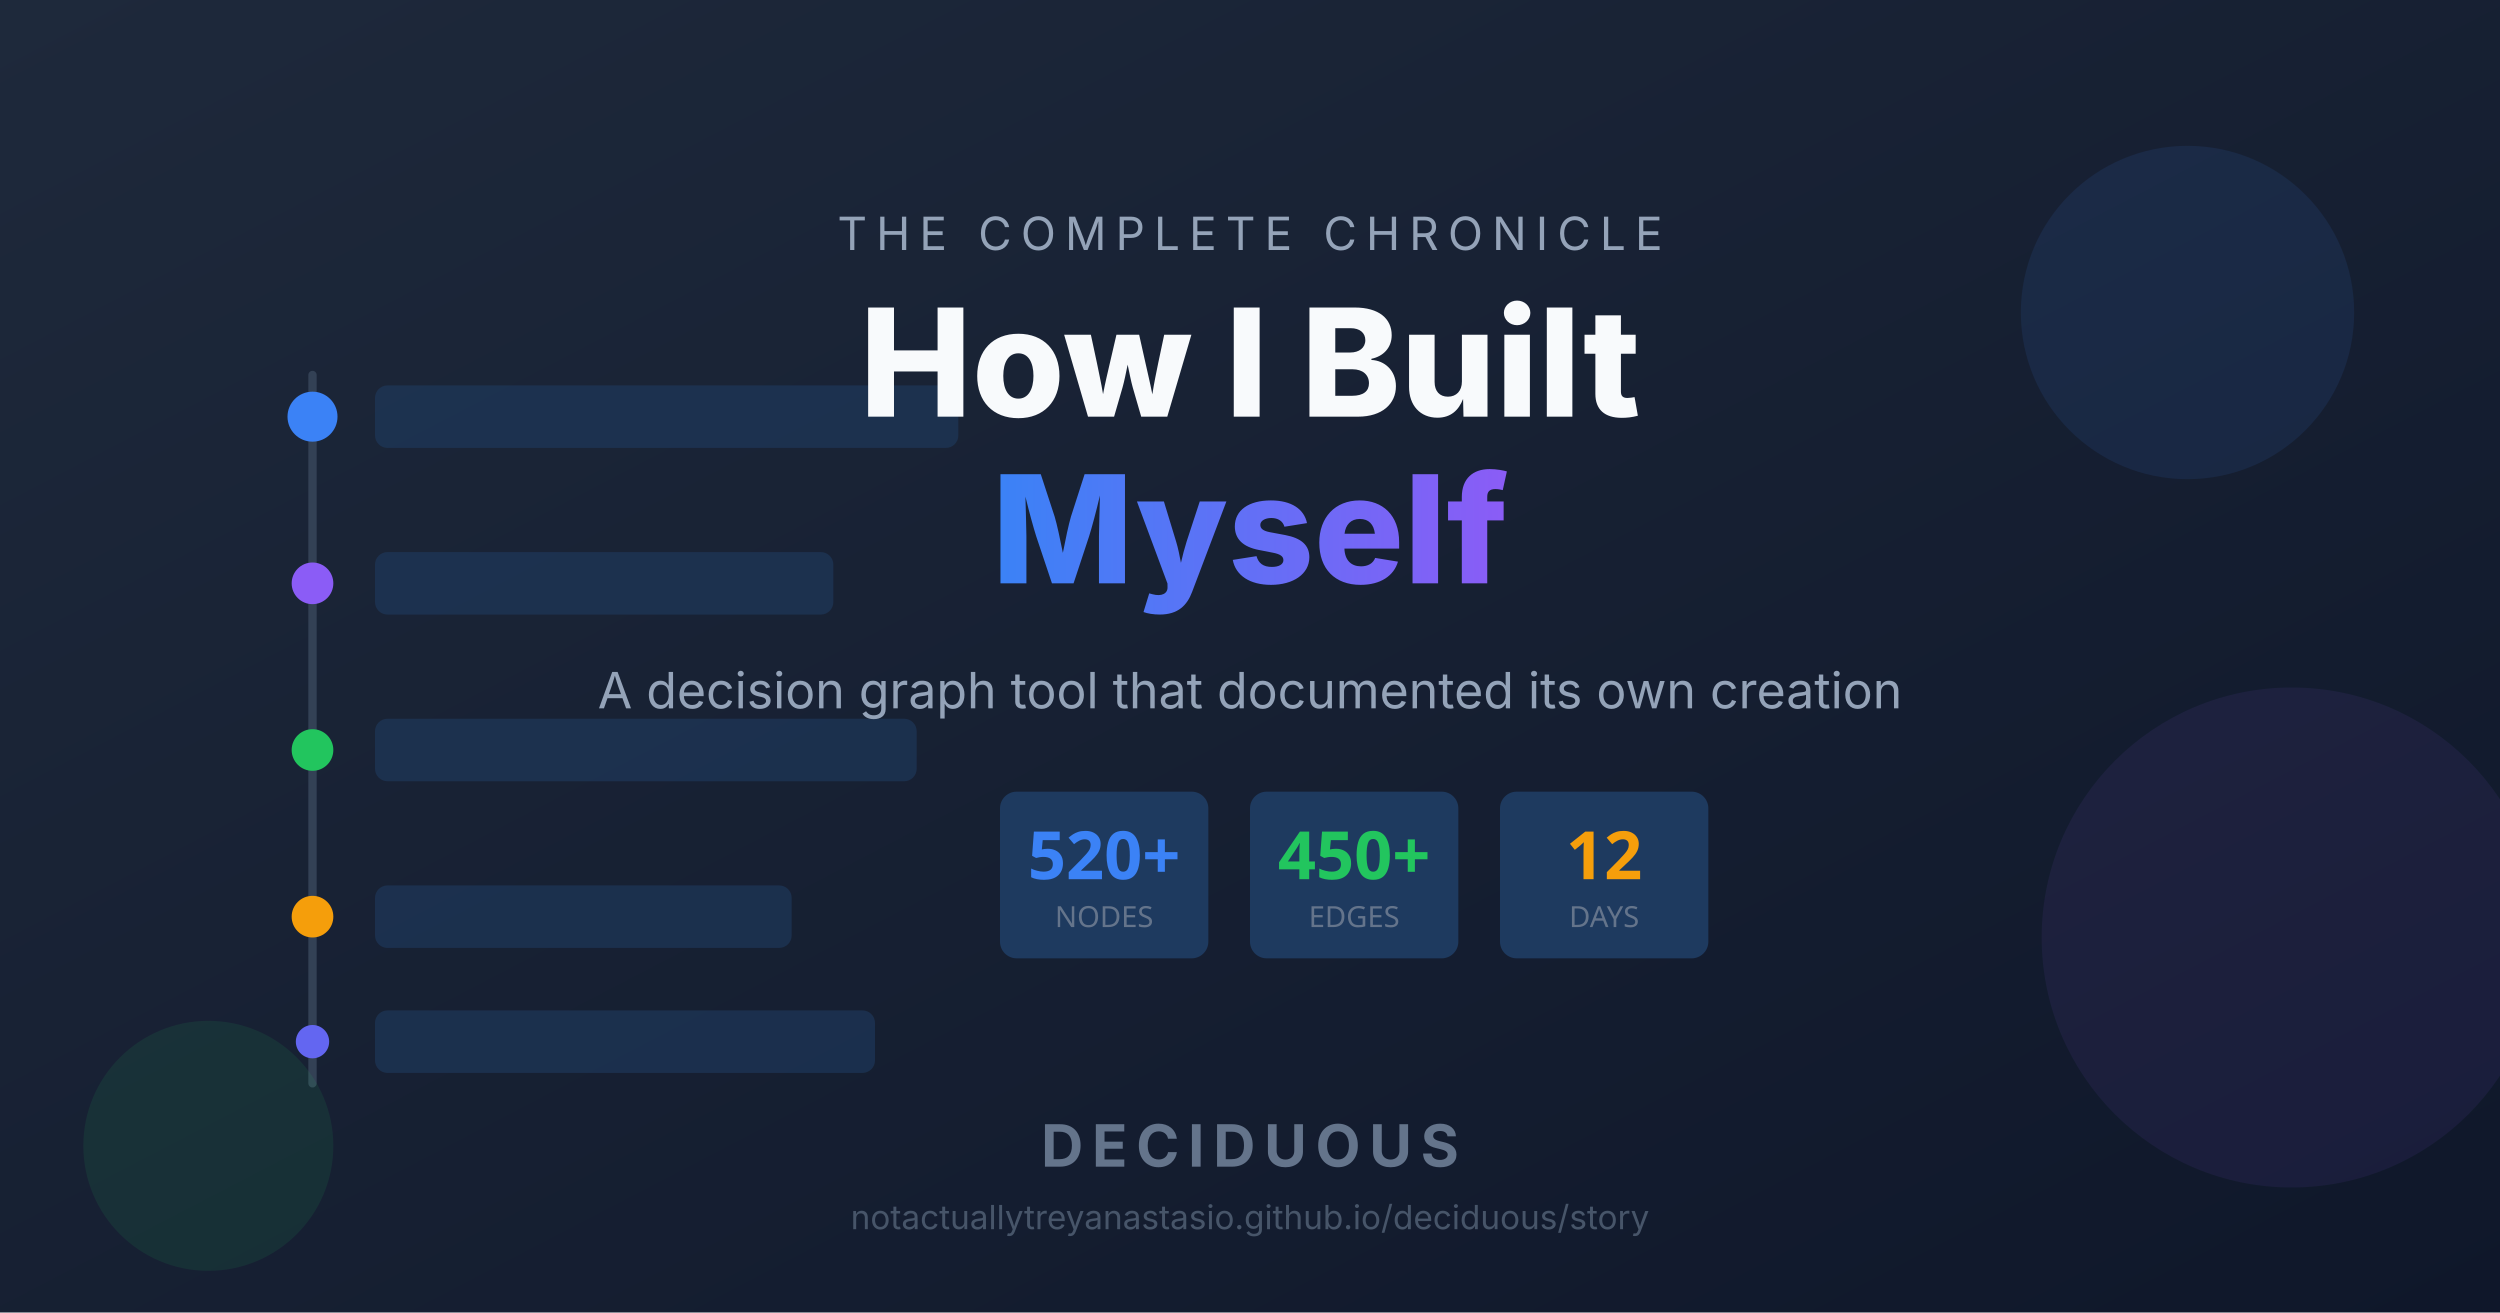
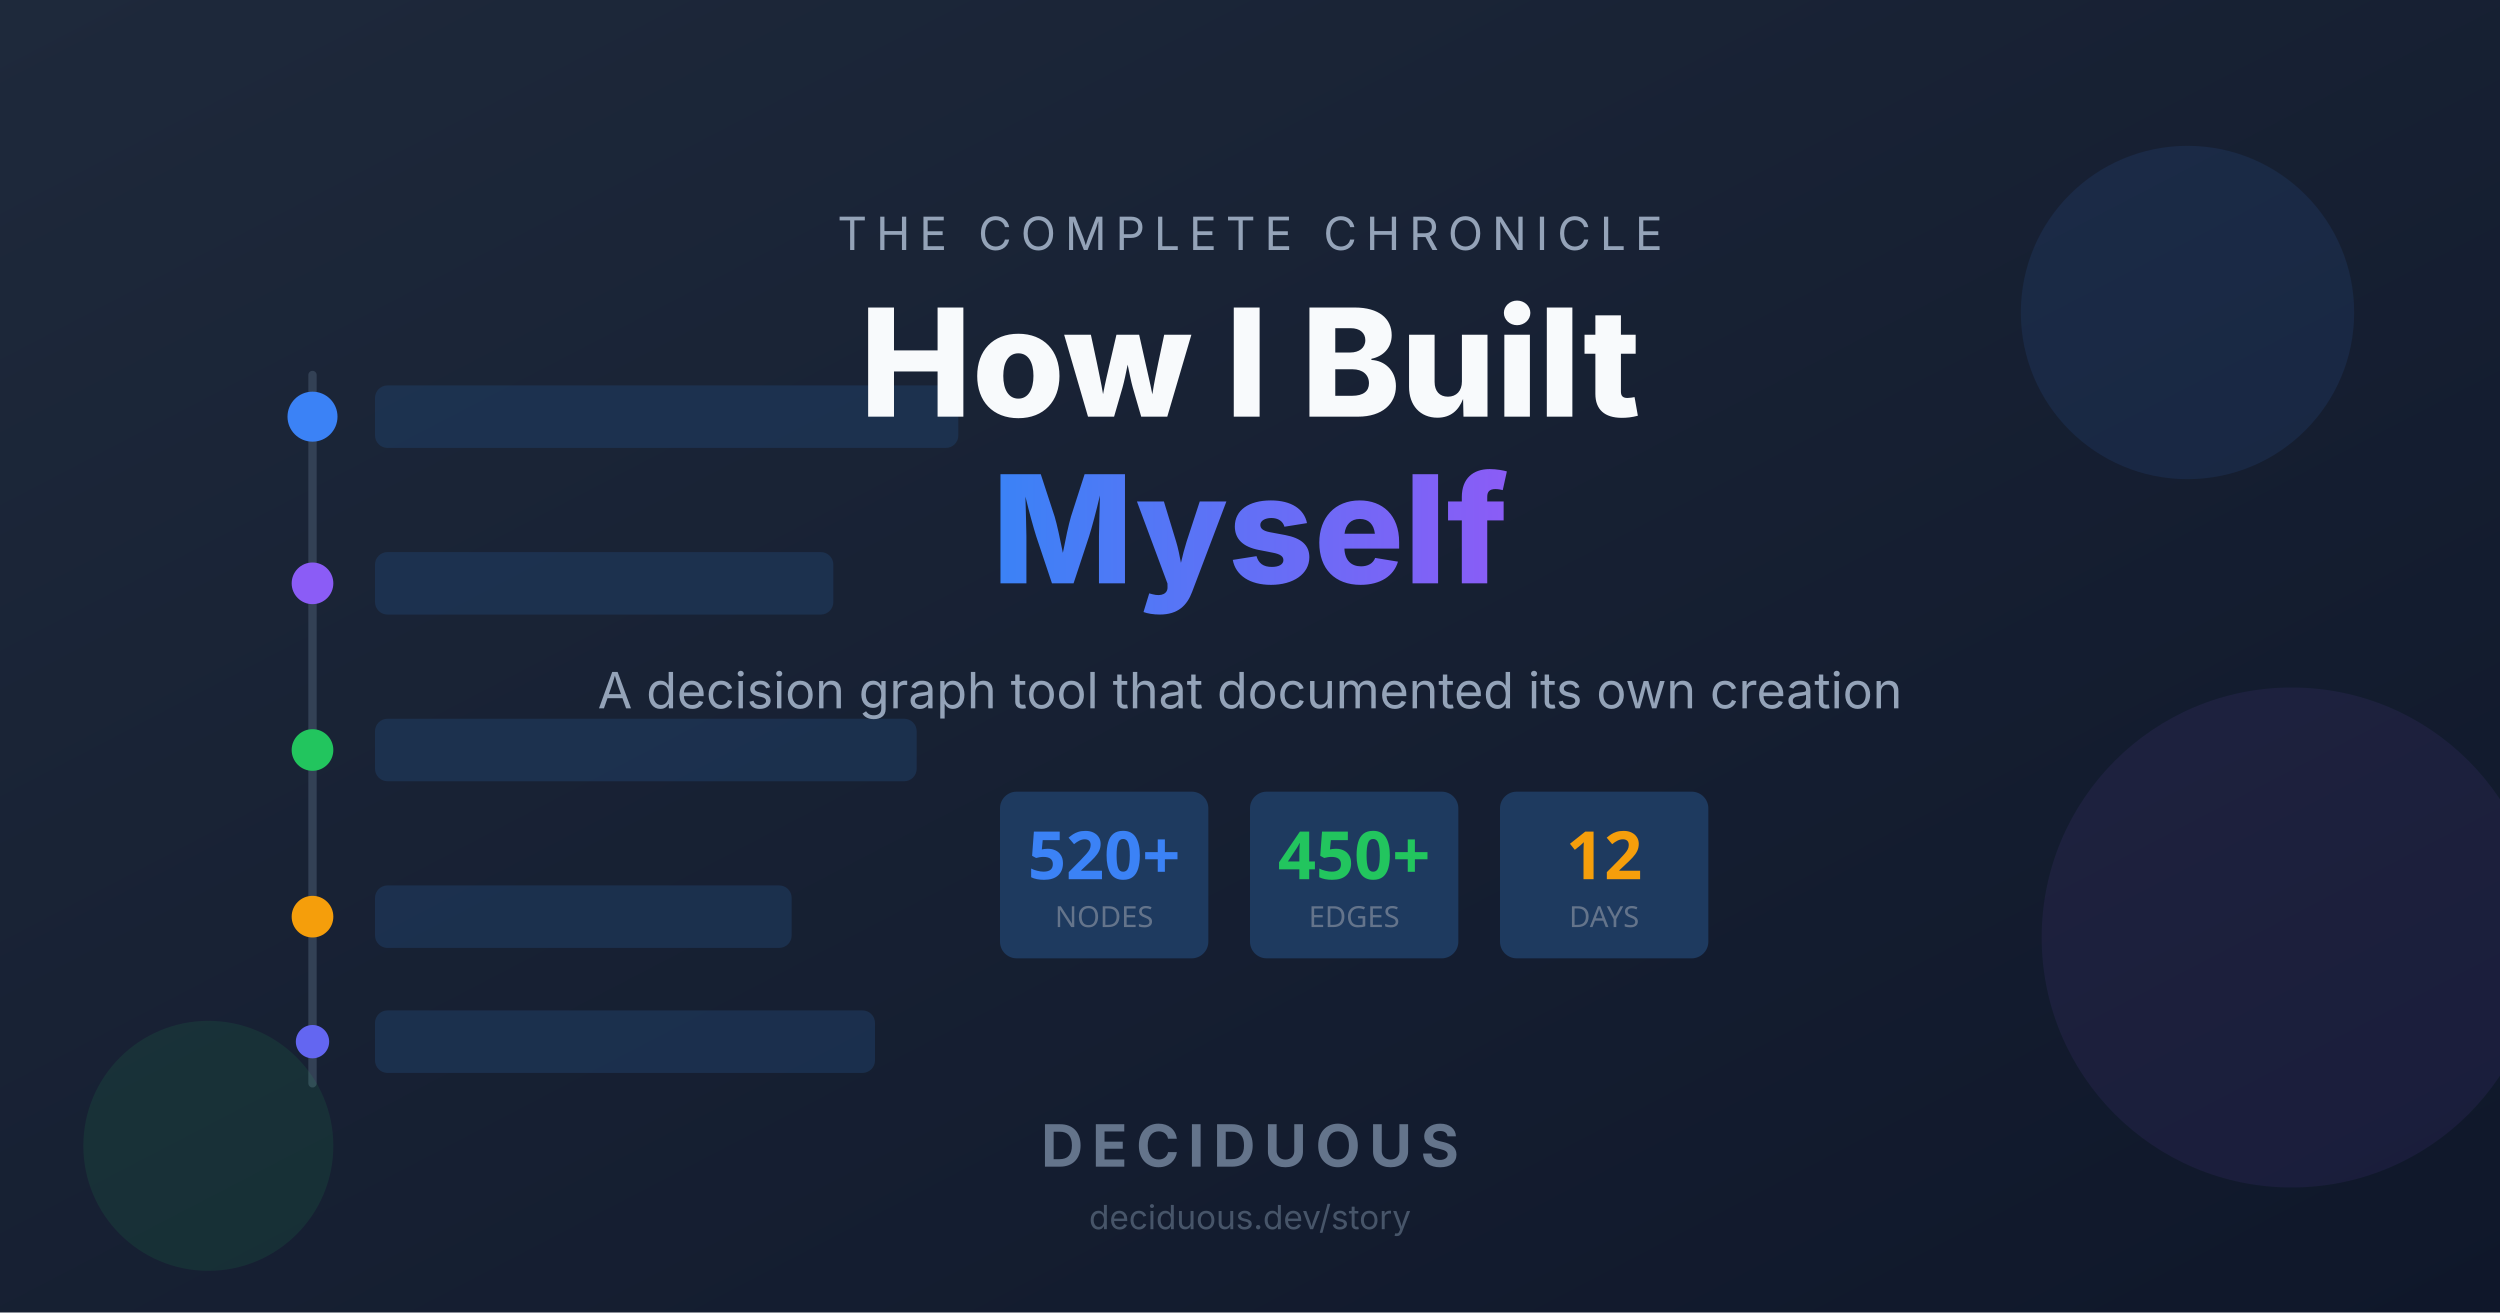
<svg xmlns="http://www.w3.org/2000/svg" width="1200" height="630" viewBox="0 0 1200 630">
  <defs>
    <linearGradient id="bgGrad" x1="0%" y1="0%" x2="100%" y2="100%">
      <stop offset="0%" style="stop-color:#1e293b" />
      <stop offset="100%" style="stop-color:#0f172a" />
    </linearGradient>
    <linearGradient id="accentGrad" x1="0%" y1="0%" x2="100%" y2="0%">
      <stop offset="0%" style="stop-color:#3b82f6" />
      <stop offset="100%" style="stop-color:#8b5cf6" />
    </linearGradient>
  </defs>
  <rect width="1200" height="630" fill="url(#bgGrad)" />
  <line x1="150" y1="180" x2="150" y2="520" stroke="#334155" stroke-width="4" stroke-linecap="round" />
  <circle cx="150" cy="200" r="12" fill="#3b82f6" />
  <circle cx="150" cy="280" r="10" fill="#8b5cf6" />
  <circle cx="150" cy="360" r="10" fill="#22c55e" />
  <circle cx="150" cy="440" r="10" fill="#f59e0b" />
  <circle cx="150" cy="500" r="8" fill="#6366f1" />
  <rect x="180" y="185" width="280" height="30" rx="6" fill="#1e3a5f" opacity="0.6" />
  <rect x="180" y="265" width="220" height="30" rx="6" fill="#1e3a5f" opacity="0.6" />
  <rect x="180" y="345" width="260" height="30" rx="6" fill="#1e3a5f" opacity="0.6" />
  <rect x="180" y="425" width="200" height="30" rx="6" fill="#1e3a5f" opacity="0.6" />
  <rect x="180" y="485" width="240" height="30" rx="6" fill="#1e3a5f" opacity="0.6" />
  <text x="600" y="120" font-family="system-ui, -apple-system, sans-serif" font-size="22" fill="#94a3b8" text-anchor="middle" letter-spacing="0.2em">THE COMPLETE CHRONICLE</text>
  <text x="600" y="200" font-family="system-ui, -apple-system, sans-serif" font-size="72" font-weight="800" fill="#f8fafc" text-anchor="middle">How I Built</text>
  <text x="600" y="280" font-family="system-ui, -apple-system, sans-serif" font-size="72" font-weight="800" fill="url(#accentGrad)" text-anchor="middle">Myself</text>
  <text x="600" y="340" font-family="system-ui, -apple-system, sans-serif" font-size="24" fill="#94a3b8" text-anchor="middle">A decision graph tool that documented its own creation</text>
  <g transform="translate(480, 380)">
    <rect x="0" y="0" width="100" height="80" rx="8" fill="#1e3a5f" />
    <text x="50" y="42" font-family="system-ui, sans-serif" font-size="32" font-weight="700" fill="#3b82f6" text-anchor="middle">520+</text>
    <text x="50" y="65" font-family="system-ui, sans-serif" font-size="14" fill="#64748b" text-anchor="middle">NODES</text>
  </g>
  <g transform="translate(600, 380)">
    <rect x="0" y="0" width="100" height="80" rx="8" fill="#1e3a5f" />
    <text x="50" y="42" font-family="system-ui, sans-serif" font-size="32" font-weight="700" fill="#22c55e" text-anchor="middle">450+</text>
    <text x="50" y="65" font-family="system-ui, sans-serif" font-size="14" fill="#64748b" text-anchor="middle">EDGES</text>
  </g>
  <g transform="translate(720, 380)">
    <rect x="0" y="0" width="100" height="80" rx="8" fill="#1e3a5f" />
    <text x="50" y="42" font-family="system-ui, sans-serif" font-size="32" font-weight="700" fill="#f59e0b" text-anchor="middle">12</text>
    <text x="50" y="65" font-family="system-ui, sans-serif" font-size="14" fill="#64748b" text-anchor="middle">DAYS</text>
  </g>
  <text x="600" y="560" font-family="system-ui, -apple-system, sans-serif" font-size="28" font-weight="700" fill="#64748b" text-anchor="middle" letter-spacing="0.15em">DECIDUOUS</text>
-   <text x="600" y="590" font-family="system-ui, -apple-system, sans-serif" font-size="16" fill="#475569" text-anchor="middle">notactuallytreyanastasio.github.io/deciduous/story</text>
+   <text x="600" y="590" font-family="system-ui, -apple-system, sans-serif" font-size="16" fill="#475569" text-anchor="middle">deciduous.dev/story</text>
  <circle cx="1050" cy="150" r="80" fill="#3b82f6" opacity="0.1" />
  <circle cx="1100" cy="450" r="120" fill="#8b5cf6" opacity="0.08" />
  <circle cx="100" cy="550" r="60" fill="#22c55e" opacity="0.1" />
</svg>
